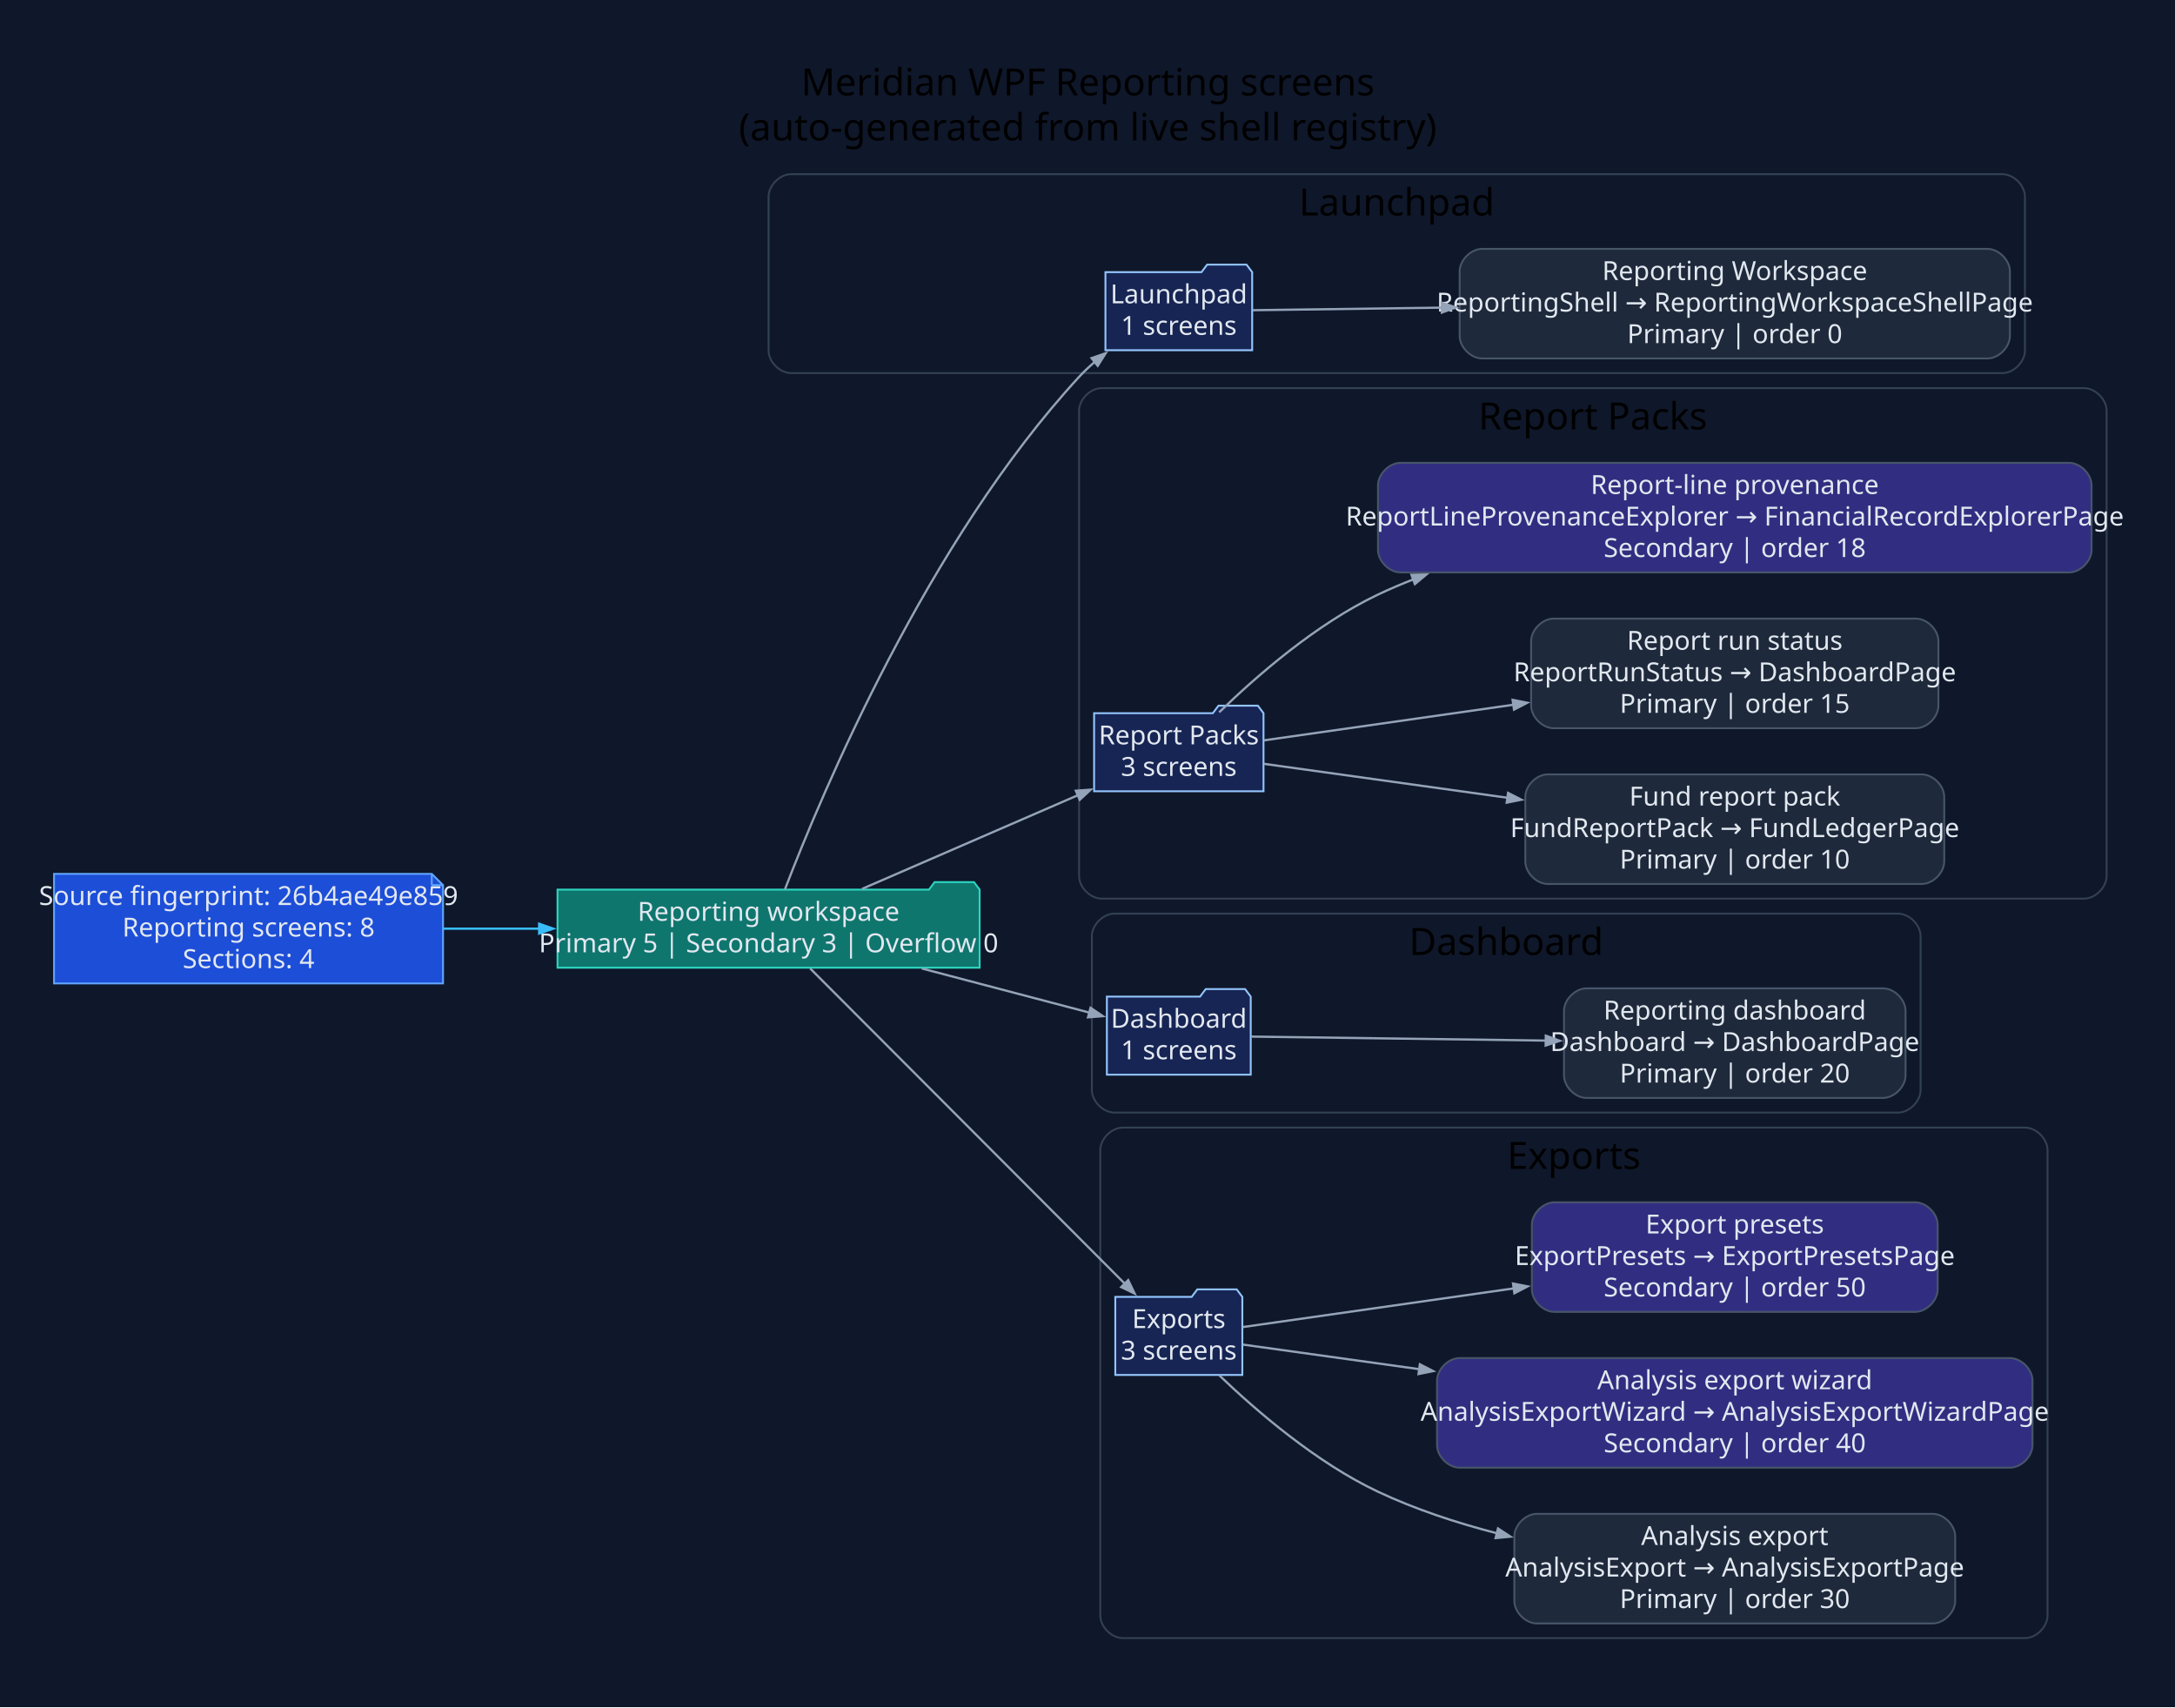
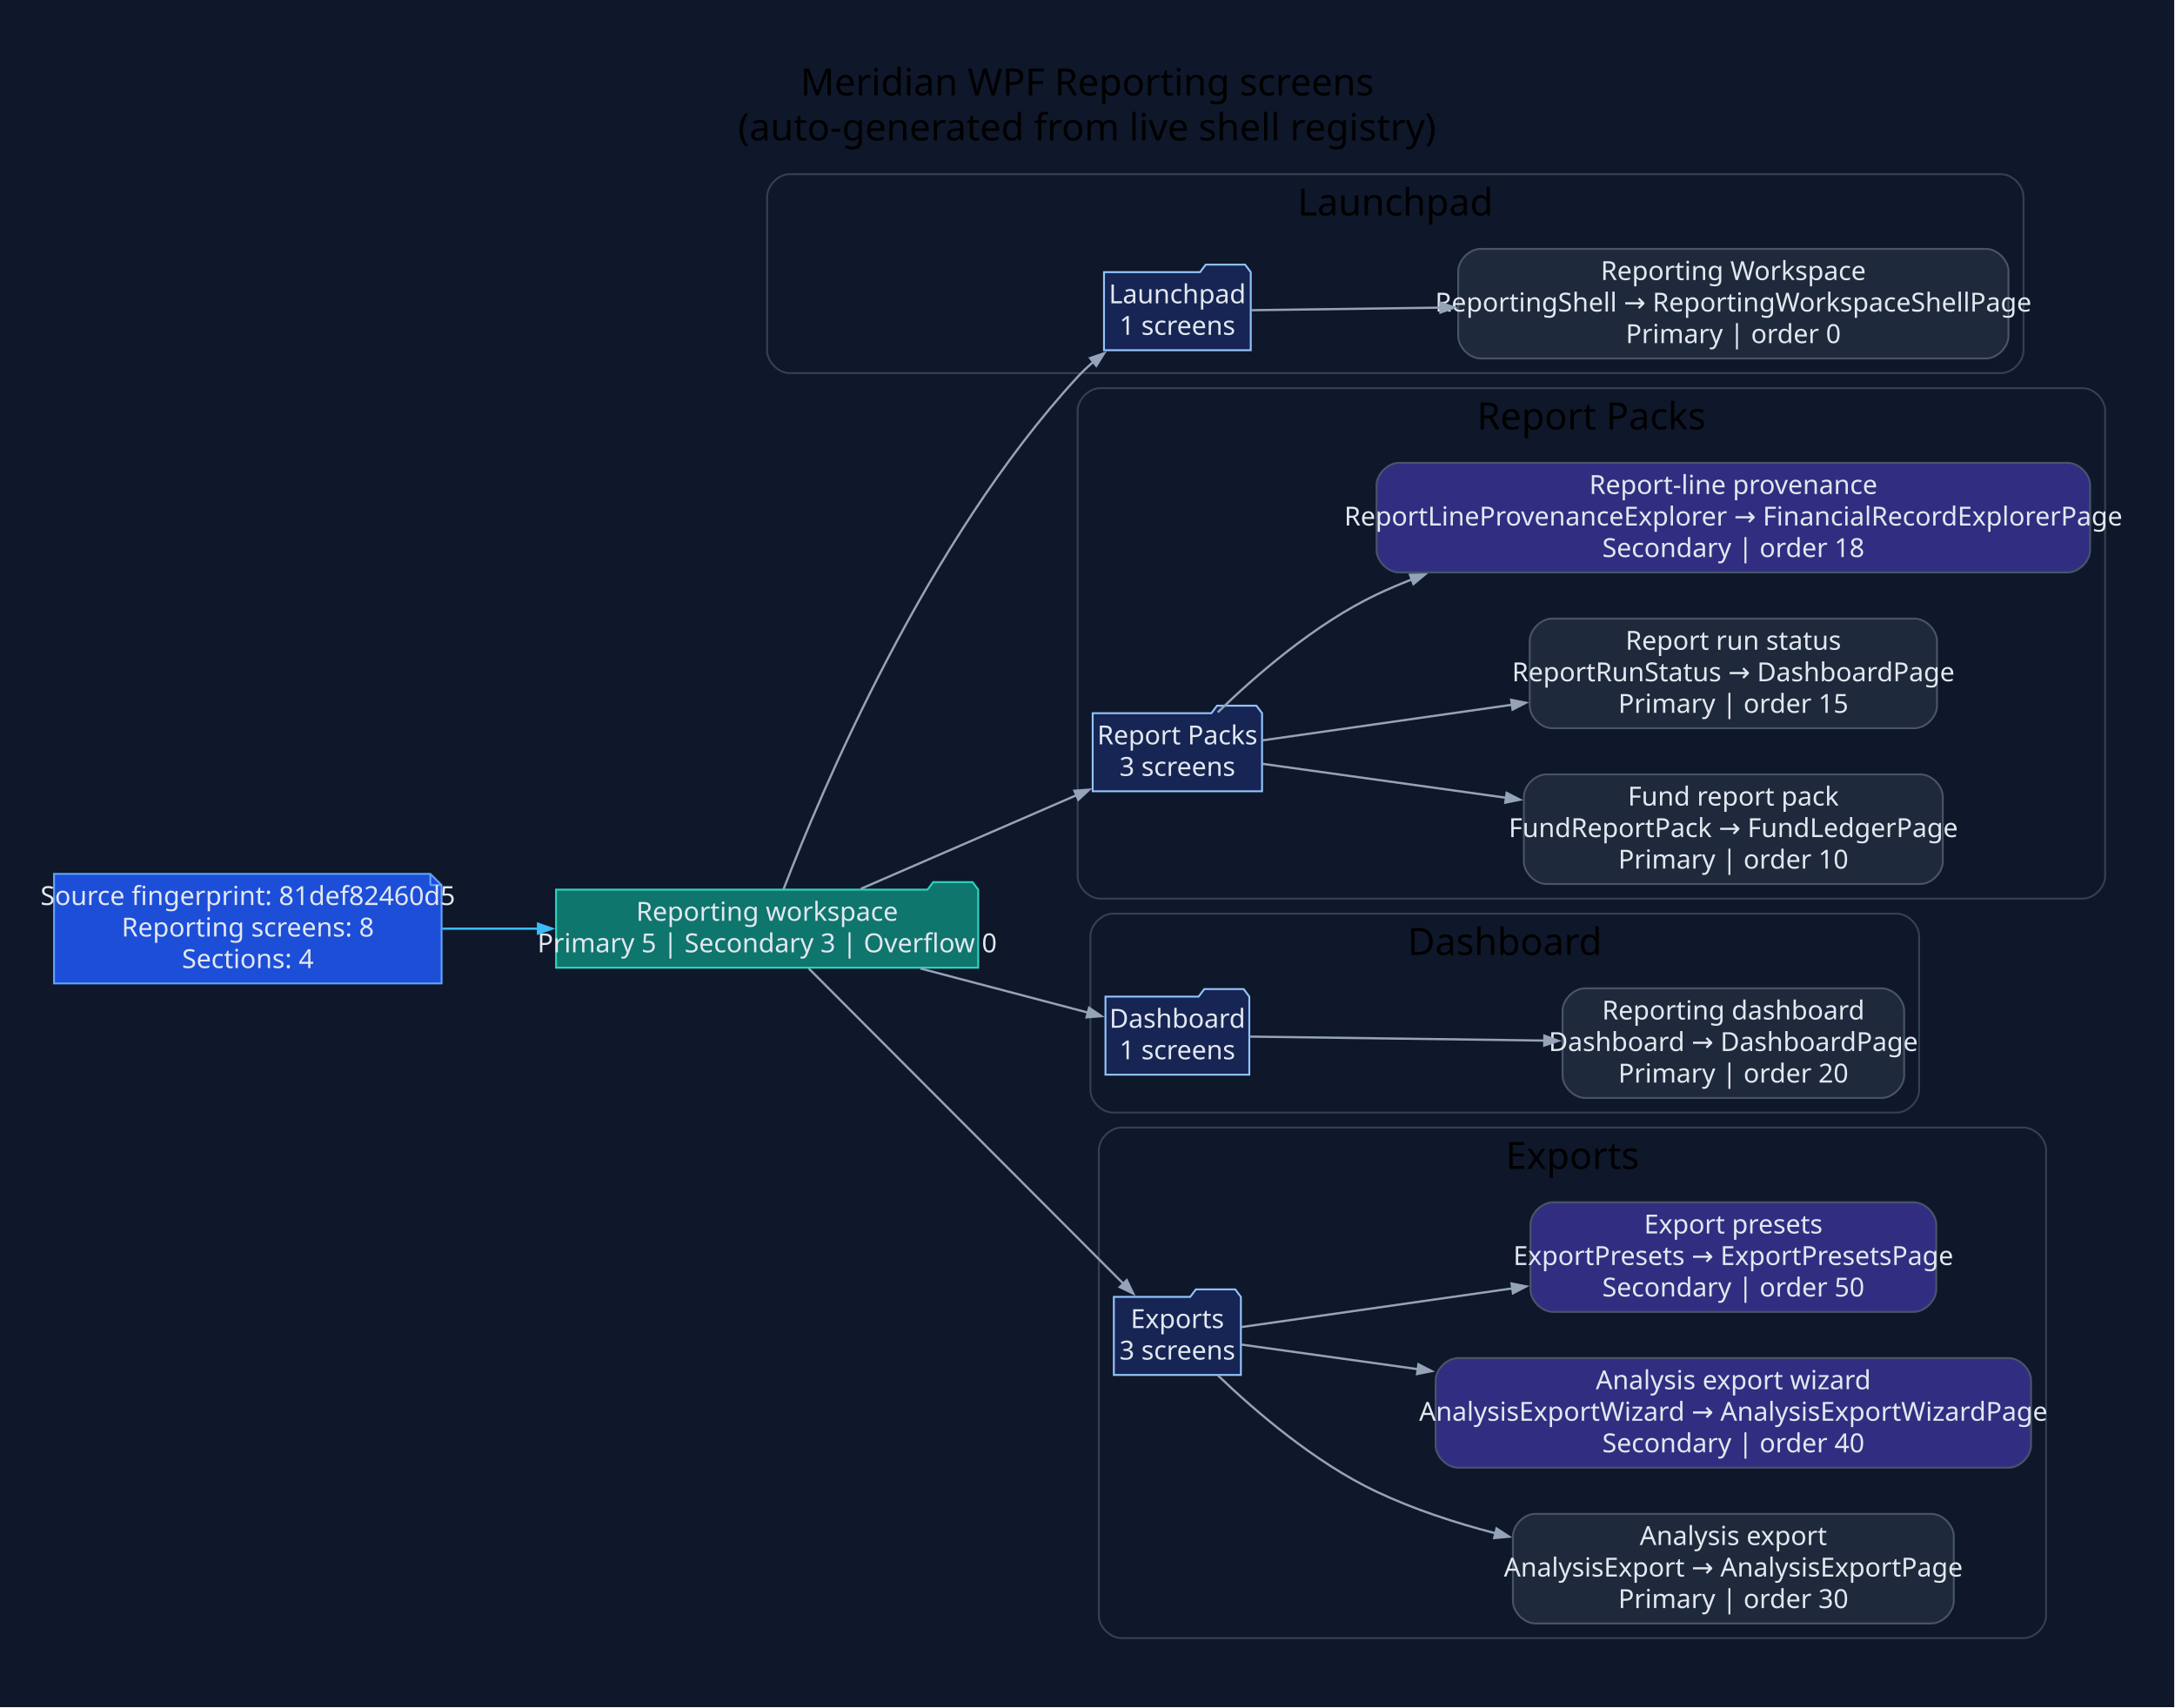
<svg xmlns="http://www.w3.org/2000/svg" width="1159pt" height="910pt" viewBox="0.00 0.00 1159.00 910.00">
  <g id="graph0" class="graph" transform="scale(1 1) rotate(0) translate(28.8 880.8)">
-     <polygon fill="#0f172a" stroke="none" points="-28.8,28.8 -28.8,-880.8 1130.55,-880.8 1130.55,28.8 -28.8,28.8" />
-     <text xml:space="preserve" text-anchor="middle" x="550.87" y="-830" font-family="Segoe UI" font-size="20.00">Meridian WPF Reporting screens</text>
-     <text xml:space="preserve" text-anchor="middle" x="550.87" y="-806" font-family="Segoe UI" font-size="20.00">(auto-generated from live shell registry)</text>
+     <polygon fill="#0f172a" stroke="none" points="-28.8,28.8 -28.8,-880.8 1129.78,-880.8 1129.78,28.8 -28.8,28.8" />
+     <text xml:space="preserve" text-anchor="middle" x="550.49" y="-830" font-family="Segoe UI" font-size="20.00">Meridian WPF Reporting screens</text>
+     <text xml:space="preserve" text-anchor="middle" x="550.49" y="-806" font-family="Segoe UI" font-size="20.00">(auto-generated from live shell registry)</text>
    <g id="clust1" class="cluster">
-       <path fill="#0f172a" stroke="#334155" d="M392.75,-682C392.75,-682 1038.23,-682 1038.23,-682 1044.23,-682 1050.23,-688 1050.23,-694 1050.23,-694 1050.23,-776 1050.23,-776 1050.23,-782 1044.23,-788 1038.23,-788 1038.23,-788 392.75,-788 392.75,-788 386.75,-788 380.75,-782 380.75,-776 380.75,-776 380.75,-694 380.75,-694 380.75,-688 386.75,-682 392.75,-682" />
-       <text xml:space="preserve" text-anchor="middle" x="715.49" y="-766" font-family="Segoe UI" font-size="20.00">Launchpad</text>
+       <path fill="#0f172a" stroke="#334155" d="M391.98,-682C391.98,-682 1037.47,-682 1037.47,-682 1043.47,-682 1049.47,-688 1049.47,-694 1049.47,-694 1049.47,-776 1049.47,-776 1049.47,-782 1043.47,-788 1037.47,-788 1037.47,-788 391.98,-788 391.98,-788 385.98,-788 379.98,-782 379.98,-776 379.98,-776 379.98,-694 379.98,-694 379.98,-688 385.98,-682 391.98,-682" />
+       <text xml:space="preserve" text-anchor="middle" x="714.73" y="-766" font-family="Segoe UI" font-size="20.00">Launchpad</text>
    </g>
    <g id="clust2" class="cluster">
-       <path fill="#0f172a" stroke="#334155" d="M558.22,-402C558.22,-402 1081.75,-402 1081.75,-402 1087.75,-402 1093.75,-408 1093.75,-414 1093.75,-414 1093.75,-662 1093.75,-662 1093.75,-668 1087.75,-674 1081.75,-674 1081.75,-674 558.22,-674 558.22,-674 552.22,-674 546.22,-668 546.22,-662 546.22,-662 546.22,-414 546.22,-414 546.22,-408 552.22,-402 558.22,-402" />
-       <text xml:space="preserve" text-anchor="middle" x="819.99" y="-652" font-family="Segoe UI" font-size="20.00">Report Packs</text>
+       <path fill="#0f172a" stroke="#334155" d="M557.46,-402C557.46,-402 1080.98,-402 1080.98,-402 1086.98,-402 1092.98,-408 1092.98,-414 1092.98,-414 1092.98,-662 1092.98,-662 1092.98,-668 1086.98,-674 1080.98,-674 1080.98,-674 557.46,-674 557.46,-674 551.46,-674 545.46,-668 545.46,-662 545.46,-662 545.46,-414 545.46,-414 545.46,-408 551.46,-402 557.46,-402" />
+       <text xml:space="preserve" text-anchor="middle" x="819.22" y="-652" font-family="Segoe UI" font-size="20.00">Report Packs</text>
    </g>
    <g id="clust3" class="cluster">
-       <path fill="#0f172a" stroke="#334155" d="M565.03,-288C565.03,-288 982.62,-288 982.62,-288 988.62,-288 994.62,-294 994.62,-300 994.62,-300 994.62,-382 994.62,-382 994.62,-388 988.62,-394 982.62,-394 982.62,-394 565.03,-394 565.03,-394 559.03,-394 553.03,-388 553.03,-382 553.03,-382 553.03,-300 553.03,-300 553.03,-294 559.03,-288 565.03,-288" />
-       <text xml:space="preserve" text-anchor="middle" x="773.83" y="-372" font-family="Segoe UI" font-size="20.00">Dashboard</text>
+       <path fill="#0f172a" stroke="#334155" d="M564.27,-288C564.27,-288 981.86,-288 981.86,-288 987.86,-288 993.86,-294 993.86,-300 993.86,-300 993.86,-382 993.86,-382 993.86,-388 987.86,-394 981.86,-394 981.86,-394 564.27,-394 564.27,-394 558.27,-394 552.27,-388 552.27,-382 552.27,-382 552.27,-300 552.27,-300 552.27,-294 558.27,-288 564.27,-288" />
+       <text xml:space="preserve" text-anchor="middle" x="773.06" y="-372" font-family="Segoe UI" font-size="20.00">Dashboard</text>
    </g>
    <g id="clust4" class="cluster">
-       <path fill="#0f172a" stroke="#334155" d="M569.51,-8C569.51,-8 1050.27,-8 1050.27,-8 1056.27,-8 1062.27,-14 1062.27,-20 1062.27,-20 1062.27,-268 1062.27,-268 1062.27,-274 1056.27,-280 1050.27,-280 1050.27,-280 569.51,-280 569.51,-280 563.51,-280 557.51,-274 557.51,-268 557.51,-268 557.51,-20 557.51,-20 557.51,-14 563.51,-8 569.51,-8" />
-       <text xml:space="preserve" text-anchor="middle" x="809.89" y="-258" font-family="Segoe UI" font-size="20.00">Exports</text>
+       <path fill="#0f172a" stroke="#334155" d="M568.74,-8C568.74,-8 1049.51,-8 1049.51,-8 1055.51,-8 1061.51,-14 1061.51,-20 1061.51,-20 1061.51,-268 1061.51,-268 1061.51,-274 1055.51,-280 1049.51,-280 1049.51,-280 568.74,-280 568.74,-280 562.74,-280 556.74,-274 556.74,-268 556.74,-268 556.74,-20 556.74,-20 556.74,-14 562.74,-8 568.74,-8" />
+       <text xml:space="preserve" text-anchor="middle" x="809.12" y="-258" font-family="Segoe UI" font-size="20.00">Exports</text>
    </g>
    <g id="node1" class="node">
-       <polygon fill="#1d4ed8" stroke="#60a5fa" points="201.28,-415.2 0,-415.2 0,-356.8 207.28,-356.8 207.28,-409.2 201.28,-415.2" />
-       <polyline fill="none" stroke="#60a5fa" points="201.28,-415.2 201.28,-409.2" />
-       <polyline fill="none" stroke="#60a5fa" points="207.28,-409.2 201.28,-409.2" />
-       <text xml:space="preserve" text-anchor="middle" x="103.64" y="-398.6" font-family="Segoe UI" font-size="14.00" fill="#e2e8f0">Source fingerprint: 26b4ae49e859</text>
-       <text xml:space="preserve" text-anchor="middle" x="103.64" y="-381.8" font-family="Segoe UI" font-size="14.00" fill="#e2e8f0">Reporting screens: 8</text>
-       <text xml:space="preserve" text-anchor="middle" x="103.64" y="-365" font-family="Segoe UI" font-size="14.00" fill="#e2e8f0">Sections: 4</text>
+       <polygon fill="#1d4ed8" stroke="#60a5fa" points="200.51,-415.2 0,-415.2 0,-356.8 206.51,-356.8 206.51,-409.2 200.51,-415.2" />
+       <polyline fill="none" stroke="#60a5fa" points="200.51,-415.2 200.51,-409.2" />
+       <polyline fill="none" stroke="#60a5fa" points="206.51,-409.2 200.51,-409.2" />
+       <text xml:space="preserve" text-anchor="middle" x="103.26" y="-398.6" font-family="Segoe UI" font-size="14.00" fill="#e2e8f0">Source fingerprint: 81def82460d5</text>
+       <text xml:space="preserve" text-anchor="middle" x="103.26" y="-381.8" font-family="Segoe UI" font-size="14.00" fill="#e2e8f0">Reporting screens: 8</text>
+       <text xml:space="preserve" text-anchor="middle" x="103.26" y="-365" font-family="Segoe UI" font-size="14.00" fill="#e2e8f0">Sections: 4</text>
    </g>
    <g id="node2" class="node">
-       <polygon fill="#0f766e" stroke="#2dd4bf" points="493.22,-406.8 490.22,-410.8 469.22,-410.8 466.22,-406.8 268.28,-406.8 268.28,-365.2 493.22,-365.2 493.22,-406.8" />
-       <text xml:space="preserve" text-anchor="middle" x="380.75" y="-390.2" font-family="Segoe UI" font-size="14.00" fill="#e2e8f0">Reporting workspace</text>
-       <text xml:space="preserve" text-anchor="middle" x="380.75" y="-373.4" font-family="Segoe UI" font-size="14.00" fill="#e2e8f0">Primary 5 | Secondary 3 | Overflow 0</text>
+       <polygon fill="#0f766e" stroke="#2dd4bf" points="492.46,-406.8 489.46,-410.8 468.46,-410.8 465.46,-406.8 267.51,-406.8 267.51,-365.2 492.46,-365.2 492.46,-406.8" />
+       <text xml:space="preserve" text-anchor="middle" x="379.98" y="-390.2" font-family="Segoe UI" font-size="14.00" fill="#e2e8f0">Reporting workspace</text>
+       <text xml:space="preserve" text-anchor="middle" x="379.98" y="-373.4" font-family="Segoe UI" font-size="14.00" fill="#e2e8f0">Primary 5 | Secondary 3 | Overflow 0</text>
    </g>
    <g id="edge1" class="edge">
-       <path fill="none" stroke="#38bdf8" stroke-width="1.2" d="M207.47,-386C224.24,-386 241.74,-386 258.89,-386" />
-       <polygon fill="#38bdf8" stroke="#38bdf8" stroke-width="1.2" points="258.5,-388.63 266,-386 258.5,-383.38 258.5,-388.63" />
+       <path fill="none" stroke="#38bdf8" stroke-width="1.2" d="M206.94,-386C223.69,-386 241.16,-386 258.29,-386" />
+       <polygon fill="#38bdf8" stroke="#38bdf8" stroke-width="1.2" points="257.89,-388.63 265.39,-386 257.89,-383.38 257.89,-388.63" />
    </g>
    <g id="node3" class="node">
-       <polygon fill="#172554" stroke="#93c5fd" points="638.45,-735.8 635.45,-739.8 614.45,-739.8 611.45,-735.8 560.26,-735.8 560.26,-694.2 638.45,-694.2 638.45,-735.8" />
-       <text xml:space="preserve" text-anchor="middle" x="599.36" y="-719.2" font-family="Segoe UI" font-size="14.00" fill="#e2e8f0">Launchpad</text>
-       <text xml:space="preserve" text-anchor="middle" x="599.36" y="-702.4" font-family="Segoe UI" font-size="14.00" fill="#e2e8f0">1 screens</text>
+       <polygon fill="#172554" stroke="#93c5fd" points="637.69,-735.8 634.69,-739.8 613.69,-739.8 610.69,-735.8 559.49,-735.8 559.49,-694.2 637.69,-694.2 637.69,-735.8" />
+       <text xml:space="preserve" text-anchor="middle" x="598.59" y="-719.2" font-family="Segoe UI" font-size="14.00" fill="#e2e8f0">Launchpad</text>
+       <text xml:space="preserve" text-anchor="middle" x="598.59" y="-702.4" font-family="Segoe UI" font-size="14.00" fill="#e2e8f0">1 screens</text>
    </g>
    <g id="edge2" class="edge">
-       <path fill="none" stroke="#94a3b8" stroke-width="1.2" d="M389.49,-406.98C409.2,-458.33 465.55,-592.49 546.22,-680 548.8,-682.8 551.64,-685.48 554.63,-688.03" />
-       <polygon fill="#94a3b8" stroke="#94a3b8" stroke-width="1.2" points="552.88,-689.99 560.39,-692.6 556.14,-685.88 552.88,-689.99" />
+       <path fill="none" stroke="#94a3b8" stroke-width="1.2" d="M388.72,-406.98C408.44,-458.33 464.78,-592.49 545.46,-680 548.04,-682.8 550.88,-685.48 553.87,-688.03" />
+       <polygon fill="#94a3b8" stroke="#94a3b8" stroke-width="1.2" points="552.11,-689.99 559.62,-692.6 555.38,-685.88 552.11,-689.99" />
    </g>
    <g id="node5" class="node">
-       <polygon fill="#172554" stroke="#93c5fd" points="644.49,-500.8 641.49,-504.8 620.49,-504.8 617.49,-500.8 554.22,-500.8 554.22,-459.2 644.49,-459.2 644.49,-500.8" />
-       <text xml:space="preserve" text-anchor="middle" x="599.36" y="-484.2" font-family="Segoe UI" font-size="14.00" fill="#e2e8f0">Report Packs</text>
-       <text xml:space="preserve" text-anchor="middle" x="599.36" y="-467.4" font-family="Segoe UI" font-size="14.00" fill="#e2e8f0">3 screens</text>
+       <polygon fill="#172554" stroke="#93c5fd" points="643.72,-500.8 640.72,-504.8 619.72,-504.8 616.72,-500.8 553.46,-500.8 553.46,-459.2 643.72,-459.2 643.72,-500.8" />
+       <text xml:space="preserve" text-anchor="middle" x="598.59" y="-484.2" font-family="Segoe UI" font-size="14.00" fill="#e2e8f0">Report Packs</text>
+       <text xml:space="preserve" text-anchor="middle" x="598.59" y="-467.4" font-family="Segoe UI" font-size="14.00" fill="#e2e8f0">3 screens</text>
    </g>
    <g id="edge4" class="edge">
-       <path fill="none" stroke="#94a3b8" stroke-width="1.2" d="M430.63,-407.21C464.94,-422.1 510.77,-441.99 545.85,-457.22" />
-       <polygon fill="#94a3b8" stroke="#94a3b8" stroke-width="1.2" points="544.48,-459.48 552.41,-460.06 546.57,-454.67 544.48,-459.48" />
+       <path fill="none" stroke="#94a3b8" stroke-width="1.2" d="M429.87,-407.21C464.17,-422.1 510,-441.99 545.09,-457.22" />
+       <polygon fill="#94a3b8" stroke="#94a3b8" stroke-width="1.2" points="543.72,-459.48 551.64,-460.06 545.81,-454.67 543.72,-459.48" />
    </g>
    <g id="node9" class="node">
-       <polygon fill="#172554" stroke="#93c5fd" points="637.68,-349.8 634.68,-353.8 613.68,-353.8 610.68,-349.8 561.03,-349.8 561.03,-308.2 637.68,-308.2 637.68,-349.8" />
-       <text xml:space="preserve" text-anchor="middle" x="599.36" y="-333.2" font-family="Segoe UI" font-size="14.00" fill="#e2e8f0">Dashboard</text>
-       <text xml:space="preserve" text-anchor="middle" x="599.36" y="-316.4" font-family="Segoe UI" font-size="14.00" fill="#e2e8f0">1 screens</text>
+       <polygon fill="#172554" stroke="#93c5fd" points="636.92,-349.8 633.92,-353.8 612.92,-353.8 609.92,-349.8 560.27,-349.8 560.27,-308.2 636.92,-308.2 636.92,-349.8" />
+       <text xml:space="preserve" text-anchor="middle" x="598.59" y="-333.2" font-family="Segoe UI" font-size="14.00" fill="#e2e8f0">Dashboard</text>
+       <text xml:space="preserve" text-anchor="middle" x="598.59" y="-316.4" font-family="Segoe UI" font-size="14.00" fill="#e2e8f0">1 screens</text>
    </g>
    <g id="edge8" class="edge">
-       <path fill="none" stroke="#94a3b8" stroke-width="1.2" d="M462.41,-364.78C492.53,-356.85 525.72,-348.11 551.76,-341.26" />
-       <polygon fill="#94a3b8" stroke="#94a3b8" stroke-width="1.2" points="552.32,-343.83 558.9,-339.38 550.98,-338.75 552.32,-343.83" />
+       <path fill="none" stroke="#94a3b8" stroke-width="1.2" d="M461.64,-364.78C491.77,-356.85 524.95,-348.11 551,-341.26" />
+       <polygon fill="#94a3b8" stroke="#94a3b8" stroke-width="1.2" points="551.55,-343.83 558.14,-339.38 550.21,-338.75 551.55,-343.83" />
    </g>
    <g id="node11" class="node">
-       <polygon fill="#172554" stroke="#93c5fd" points="633.21,-189.8 630.21,-193.8 609.21,-193.8 606.21,-189.8 565.51,-189.8 565.51,-148.2 633.21,-148.2 633.21,-189.8" />
-       <text xml:space="preserve" text-anchor="middle" x="599.36" y="-173.2" font-family="Segoe UI" font-size="14.00" fill="#e2e8f0">Exports</text>
-       <text xml:space="preserve" text-anchor="middle" x="599.36" y="-156.4" font-family="Segoe UI" font-size="14.00" fill="#e2e8f0">3 screens</text>
+       <polygon fill="#172554" stroke="#93c5fd" points="632.44,-189.8 629.44,-193.8 608.44,-193.8 605.44,-189.8 564.74,-189.8 564.74,-148.2 632.44,-148.2 632.44,-189.8" />
+       <text xml:space="preserve" text-anchor="middle" x="598.59" y="-173.2" font-family="Segoe UI" font-size="14.00" fill="#e2e8f0">Exports</text>
+       <text xml:space="preserve" text-anchor="middle" x="598.59" y="-156.4" font-family="Segoe UI" font-size="14.00" fill="#e2e8f0">3 screens</text>
    </g>
    <g id="edge10" class="edge">
-       <path fill="none" stroke="#94a3b8" stroke-width="1.2" d="M402.91,-364.8C442.3,-325.34 526.83,-240.66 570.69,-196.72" />
-       <polygon fill="#94a3b8" stroke="#94a3b8" stroke-width="1.2" points="572.38,-198.74 575.82,-191.57 568.67,-195.03 572.38,-198.74" />
+       <path fill="none" stroke="#94a3b8" stroke-width="1.2" d="M402.15,-364.8C441.54,-325.34 526.06,-240.66 569.92,-196.72" />
+       <polygon fill="#94a3b8" stroke="#94a3b8" stroke-width="1.2" points="571.62,-198.74 575.06,-191.57 567.9,-195.03 571.62,-198.74" />
    </g>
    <g id="node4" class="node">
-       <path fill="#1e293b" stroke="#475569" d="M1030.23,-748.2C1030.23,-748.2 761.01,-748.2 761.01,-748.2 755.01,-748.2 749.01,-742.2 749.01,-736.2 749.01,-736.2 749.01,-701.8 749.01,-701.8 749.01,-695.8 755.01,-689.8 761.01,-689.8 761.01,-689.8 1030.23,-689.8 1030.23,-689.8 1036.23,-689.8 1042.23,-695.8 1042.23,-701.8 1042.23,-701.8 1042.23,-736.2 1042.23,-736.2 1042.23,-742.2 1036.23,-748.2 1030.23,-748.2" />
-       <text xml:space="preserve" text-anchor="middle" x="895.62" y="-731.6" font-family="Segoe UI" font-size="14.00" fill="#e2e8f0">Reporting Workspace</text>
-       <text xml:space="preserve" text-anchor="middle" x="895.62" y="-714.8" font-family="Segoe UI" font-size="14.00" fill="#e2e8f0">ReportingShell → ReportingWorkspaceShellPage</text>
-       <text xml:space="preserve" text-anchor="middle" x="895.62" y="-698" font-family="Segoe UI" font-size="14.00" fill="#e2e8f0">Primary | order 0</text>
+       <path fill="#1e293b" stroke="#475569" d="M1029.47,-748.2C1029.47,-748.2 760.24,-748.2 760.24,-748.2 754.24,-748.2 748.24,-742.2 748.24,-736.2 748.24,-736.2 748.24,-701.8 748.24,-701.8 748.24,-695.8 754.24,-689.8 760.24,-689.8 760.24,-689.8 1029.47,-689.8 1029.47,-689.8 1035.47,-689.8 1041.47,-695.8 1041.47,-701.8 1041.47,-701.8 1041.47,-736.2 1041.47,-736.2 1041.47,-742.2 1035.47,-748.2 1029.47,-748.2" />
+       <text xml:space="preserve" text-anchor="middle" x="894.85" y="-731.6" font-family="Segoe UI" font-size="14.00" fill="#e2e8f0">Reporting Workspace</text>
+       <text xml:space="preserve" text-anchor="middle" x="894.85" y="-714.8" font-family="Segoe UI" font-size="14.00" fill="#e2e8f0">ReportingShell → ReportingWorkspaceShellPage</text>
+       <text xml:space="preserve" text-anchor="middle" x="894.85" y="-698" font-family="Segoe UI" font-size="14.00" fill="#e2e8f0">Primary | order 0</text>
    </g>
    <g id="edge3" class="edge">
-       <path fill="none" stroke="#94a3b8" stroke-width="1.2" d="M638.83,-715.52C665.22,-715.88 702.15,-716.38 739.76,-716.89" />
-       <polygon fill="#94a3b8" stroke="#94a3b8" stroke-width="1.2" points="739.46,-719.52 747,-716.99 739.53,-714.27 739.46,-719.52" />
+       <path fill="none" stroke="#94a3b8" stroke-width="1.2" d="M638.06,-715.52C664.45,-715.88 701.39,-716.38 739,-716.89" />
+       <polygon fill="#94a3b8" stroke="#94a3b8" stroke-width="1.2" points="738.7,-719.52 746.23,-716.99 738.77,-714.27 738.7,-719.52" />
    </g>
    <g id="node6" class="node">
-       <path fill="#1e293b" stroke="#475569" d="M995.24,-468.2C995.24,-468.2 796,-468.2 796,-468.2 790,-468.2 784,-462.2 784,-456.2 784,-456.2 784,-421.8 784,-421.8 784,-415.8 790,-409.8 796,-409.8 796,-409.8 995.24,-409.8 995.24,-409.8 1001.24,-409.8 1007.24,-415.8 1007.24,-421.8 1007.24,-421.8 1007.24,-456.2 1007.24,-456.2 1007.24,-462.2 1001.24,-468.2 995.24,-468.2" />
-       <text xml:space="preserve" text-anchor="middle" x="895.62" y="-451.6" font-family="Segoe UI" font-size="14.00" fill="#e2e8f0">Fund report pack</text>
-       <text xml:space="preserve" text-anchor="middle" x="895.62" y="-434.8" font-family="Segoe UI" font-size="14.00" fill="#e2e8f0">FundReportPack → FundLedgerPage</text>
-       <text xml:space="preserve" text-anchor="middle" x="895.62" y="-418" font-family="Segoe UI" font-size="14.00" fill="#e2e8f0">Primary | order 10</text>
+       <path fill="#1e293b" stroke="#475569" d="M994.48,-468.2C994.48,-468.2 795.23,-468.2 795.23,-468.2 789.23,-468.2 783.23,-462.2 783.23,-456.2 783.23,-456.2 783.23,-421.8 783.23,-421.8 783.23,-415.8 789.23,-409.8 795.23,-409.8 795.23,-409.8 994.48,-409.8 994.48,-409.8 1000.48,-409.8 1006.48,-415.8 1006.48,-421.8 1006.48,-421.8 1006.48,-456.2 1006.48,-456.2 1006.48,-462.2 1000.48,-468.2 994.48,-468.2" />
+       <text xml:space="preserve" text-anchor="middle" x="894.85" y="-451.6" font-family="Segoe UI" font-size="14.00" fill="#e2e8f0">Fund report pack</text>
+       <text xml:space="preserve" text-anchor="middle" x="894.85" y="-434.8" font-family="Segoe UI" font-size="14.00" fill="#e2e8f0">FundReportPack → FundLedgerPage</text>
+       <text xml:space="preserve" text-anchor="middle" x="894.85" y="-418" font-family="Segoe UI" font-size="14.00" fill="#e2e8f0">Primary | order 10</text>
    </g>
    <g id="edge5" class="edge">
-       <path fill="none" stroke="#94a3b8" stroke-width="1.2" d="M644.73,-473.82C679.2,-469.01 728.7,-462.12 774.56,-455.73" />
-       <polygon fill="#94a3b8" stroke="#94a3b8" stroke-width="1.2" points="774.81,-458.34 781.88,-454.71 774.09,-453.14 774.81,-458.34" />
+       <path fill="none" stroke="#94a3b8" stroke-width="1.2" d="M643.96,-473.82C678.43,-469.01 727.93,-462.12 773.8,-455.73" />
+       <polygon fill="#94a3b8" stroke="#94a3b8" stroke-width="1.2" points="774.05,-458.34 781.12,-454.71 773.32,-453.14 774.05,-458.34" />
    </g>
    <g id="node7" class="node">
-       <path fill="#1e293b" stroke="#475569" d="M992.13,-551.2C992.13,-551.2 799.1,-551.2 799.1,-551.2 793.1,-551.2 787.1,-545.2 787.1,-539.2 787.1,-539.2 787.1,-504.8 787.1,-504.8 787.1,-498.8 793.1,-492.8 799.1,-492.8 799.1,-492.8 992.13,-492.8 992.13,-492.8 998.13,-492.8 1004.13,-498.8 1004.13,-504.8 1004.13,-504.8 1004.13,-539.2 1004.13,-539.2 1004.13,-545.2 998.13,-551.2 992.13,-551.2" />
-       <text xml:space="preserve" text-anchor="middle" x="895.62" y="-534.6" font-family="Segoe UI" font-size="14.00" fill="#e2e8f0">Report run status</text>
-       <text xml:space="preserve" text-anchor="middle" x="895.62" y="-517.8" font-family="Segoe UI" font-size="14.00" fill="#e2e8f0">ReportRunStatus → DashboardPage</text>
-       <text xml:space="preserve" text-anchor="middle" x="895.62" y="-501" font-family="Segoe UI" font-size="14.00" fill="#e2e8f0">Primary | order 15</text>
+       <path fill="#1e293b" stroke="#475569" d="M991.37,-551.2C991.37,-551.2 798.34,-551.2 798.34,-551.2 792.34,-551.2 786.34,-545.2 786.34,-539.2 786.34,-539.2 786.34,-504.8 786.34,-504.8 786.34,-498.8 792.34,-492.8 798.34,-492.8 798.34,-492.8 991.37,-492.8 991.37,-492.8 997.37,-492.8 1003.37,-498.8 1003.37,-504.8 1003.37,-504.8 1003.37,-539.2 1003.37,-539.2 1003.37,-545.2 997.37,-551.2 991.37,-551.2" />
+       <text xml:space="preserve" text-anchor="middle" x="894.85" y="-534.6" font-family="Segoe UI" font-size="14.00" fill="#e2e8f0">Report run status</text>
+       <text xml:space="preserve" text-anchor="middle" x="894.85" y="-517.8" font-family="Segoe UI" font-size="14.00" fill="#e2e8f0">ReportRunStatus → DashboardPage</text>
+       <text xml:space="preserve" text-anchor="middle" x="894.85" y="-501" font-family="Segoe UI" font-size="14.00" fill="#e2e8f0">Primary | order 15</text>
    </g>
    <g id="edge6" class="edge">
-       <path fill="none" stroke="#94a3b8" stroke-width="1.2" d="M644.73,-486.33C680.02,-491.37 731.08,-498.66 777.85,-505.33" />
-       <polygon fill="#94a3b8" stroke="#94a3b8" stroke-width="1.2" points="777.24,-507.9 785.04,-506.36 777.98,-502.7 777.24,-507.9" />
+       <path fill="none" stroke="#94a3b8" stroke-width="1.2" d="M643.96,-486.33C679.26,-491.37 730.31,-498.66 777.09,-505.33" />
+       <polygon fill="#94a3b8" stroke="#94a3b8" stroke-width="1.2" points="776.48,-507.9 784.27,-506.36 777.22,-502.7 776.48,-507.9" />
    </g>
    <g id="node8" class="node">
-       <path fill="#312e81" stroke="#475569" d="M1073.75,-634.2C1073.75,-634.2 717.49,-634.2 717.49,-634.2 711.49,-634.2 705.49,-628.2 705.49,-622.2 705.49,-622.2 705.49,-587.8 705.49,-587.8 705.49,-581.8 711.49,-575.8 717.49,-575.8 717.49,-575.8 1073.75,-575.8 1073.75,-575.8 1079.75,-575.8 1085.75,-581.8 1085.75,-587.8 1085.75,-587.8 1085.75,-622.2 1085.75,-622.2 1085.75,-628.2 1079.75,-634.2 1073.75,-634.2" />
-       <text xml:space="preserve" text-anchor="middle" x="895.62" y="-617.6" font-family="Segoe UI" font-size="14.00" fill="#e2e8f0">Report-line provenance</text>
-       <text xml:space="preserve" text-anchor="middle" x="895.62" y="-600.8" font-family="Segoe UI" font-size="14.00" fill="#e2e8f0">ReportLineProvenanceExplorer → FinancialRecordExplorerPage</text>
-       <text xml:space="preserve" text-anchor="middle" x="895.62" y="-584" font-family="Segoe UI" font-size="14.00" fill="#e2e8f0">Secondary | order 18</text>
+       <path fill="#312e81" stroke="#475569" d="M1072.98,-634.2C1072.98,-634.2 716.72,-634.2 716.72,-634.2 710.72,-634.2 704.72,-628.2 704.72,-622.2 704.72,-622.2 704.72,-587.8 704.72,-587.8 704.72,-581.8 710.72,-575.8 716.72,-575.8 716.72,-575.8 1072.98,-575.8 1072.98,-575.8 1078.98,-575.8 1084.98,-581.8 1084.98,-587.8 1084.98,-587.8 1084.98,-622.2 1084.98,-622.2 1084.98,-628.2 1078.98,-634.2 1072.98,-634.2" />
+       <text xml:space="preserve" text-anchor="middle" x="894.85" y="-617.6" font-family="Segoe UI" font-size="14.00" fill="#e2e8f0">Report-line provenance</text>
+       <text xml:space="preserve" text-anchor="middle" x="894.85" y="-600.8" font-family="Segoe UI" font-size="14.00" fill="#e2e8f0">ReportLineProvenanceExplorer → FinancialRecordExplorerPage</text>
+       <text xml:space="preserve" text-anchor="middle" x="894.85" y="-584" font-family="Segoe UI" font-size="14.00" fill="#e2e8f0">Secondary | order 18</text>
    </g>
    <g id="edge7" class="edge">
-       <path fill="none" stroke="#94a3b8" stroke-width="1.2" d="M620.88,-501.28C640.73,-520.58 672.57,-548.35 705.49,-564 711.68,-566.94 718.08,-569.67 724.62,-572.21" />
-       <polygon fill="#94a3b8" stroke="#94a3b8" stroke-width="1.2" points="723.33,-574.53 731.27,-574.69 725.16,-569.61 723.33,-574.53" />
+       <path fill="none" stroke="#94a3b8" stroke-width="1.2" d="M620.12,-501.28C639.97,-520.58 671.81,-548.35 704.72,-564 710.91,-566.94 717.31,-569.67 723.85,-572.21" />
+       <polygon fill="#94a3b8" stroke="#94a3b8" stroke-width="1.2" points="722.56,-574.53 730.51,-574.69 724.4,-569.61 722.56,-574.53" />
    </g>
    <g id="node10" class="node">
-       <path fill="#1e293b" stroke="#475569" d="M974.62,-354.2C974.62,-354.2 816.61,-354.2 816.61,-354.2 810.61,-354.2 804.61,-348.2 804.61,-342.2 804.61,-342.2 804.61,-307.8 804.61,-307.8 804.61,-301.8 810.61,-295.8 816.61,-295.8 816.61,-295.8 974.62,-295.8 974.62,-295.8 980.62,-295.8 986.62,-301.8 986.62,-307.8 986.62,-307.8 986.62,-342.2 986.62,-342.2 986.62,-348.2 980.62,-354.2 974.62,-354.2" />
-       <text xml:space="preserve" text-anchor="middle" x="895.62" y="-337.6" font-family="Segoe UI" font-size="14.00" fill="#e2e8f0">Reporting dashboard</text>
-       <text xml:space="preserve" text-anchor="middle" x="895.62" y="-320.8" font-family="Segoe UI" font-size="14.00" fill="#e2e8f0">Dashboard → DashboardPage</text>
-       <text xml:space="preserve" text-anchor="middle" x="895.62" y="-304" font-family="Segoe UI" font-size="14.00" fill="#e2e8f0">Primary | order 20</text>
+       <path fill="#1e293b" stroke="#475569" d="M973.86,-354.2C973.86,-354.2 815.85,-354.2 815.85,-354.2 809.85,-354.2 803.85,-348.2 803.85,-342.2 803.85,-342.2 803.85,-307.8 803.85,-307.8 803.85,-301.8 809.85,-295.8 815.85,-295.8 815.85,-295.8 973.86,-295.8 973.86,-295.8 979.86,-295.8 985.86,-301.8 985.86,-307.8 985.86,-307.8 985.86,-342.2 985.86,-342.2 985.86,-348.2 979.86,-354.2 973.86,-354.2" />
+       <text xml:space="preserve" text-anchor="middle" x="894.85" y="-337.6" font-family="Segoe UI" font-size="14.00" fill="#e2e8f0">Reporting dashboard</text>
+       <text xml:space="preserve" text-anchor="middle" x="894.85" y="-320.8" font-family="Segoe UI" font-size="14.00" fill="#e2e8f0">Dashboard → DashboardPage</text>
+       <text xml:space="preserve" text-anchor="middle" x="894.85" y="-304" font-family="Segoe UI" font-size="14.00" fill="#e2e8f0">Primary | order 20</text>
    </g>
    <g id="edge9" class="edge">
-       <path fill="none" stroke="#94a3b8" stroke-width="1.2" d="M637.92,-328.49C677.32,-327.95 740.91,-327.09 794.93,-326.36" />
-       <polygon fill="#94a3b8" stroke="#94a3b8" stroke-width="1.2" points="794.93,-328.98 802.39,-326.25 794.85,-323.73 794.93,-328.98" />
+       <path fill="none" stroke="#94a3b8" stroke-width="1.2" d="M637.16,-328.49C676.56,-327.95 740.14,-327.09 794.17,-326.36" />
+       <polygon fill="#94a3b8" stroke="#94a3b8" stroke-width="1.2" points="794.16,-328.98 801.62,-326.25 794.09,-323.73 794.16,-328.98" />
    </g>
    <g id="node12" class="node">
-       <path fill="#1e293b" stroke="#475569" d="M1001.08,-74.2C1001.08,-74.2 790.16,-74.2 790.16,-74.2 784.16,-74.2 778.16,-68.2 778.16,-62.2 778.16,-62.2 778.16,-27.8 778.16,-27.8 778.16,-21.8 784.16,-15.8 790.16,-15.8 790.16,-15.8 1001.08,-15.8 1001.08,-15.8 1007.08,-15.8 1013.08,-21.8 1013.08,-27.8 1013.08,-27.8 1013.08,-62.2 1013.08,-62.2 1013.08,-68.2 1007.08,-74.2 1001.08,-74.2" />
-       <text xml:space="preserve" text-anchor="middle" x="895.62" y="-57.6" font-family="Segoe UI" font-size="14.00" fill="#e2e8f0">Analysis export</text>
-       <text xml:space="preserve" text-anchor="middle" x="895.62" y="-40.8" font-family="Segoe UI" font-size="14.00" fill="#e2e8f0">AnalysisExport → AnalysisExportPage</text>
-       <text xml:space="preserve" text-anchor="middle" x="895.62" y="-24" font-family="Segoe UI" font-size="14.00" fill="#e2e8f0">Primary | order 30</text>
+       <path fill="#1e293b" stroke="#475569" d="M1000.31,-74.2C1000.31,-74.2 789.39,-74.2 789.39,-74.2 783.39,-74.2 777.39,-68.2 777.39,-62.2 777.39,-62.2 777.39,-27.8 777.39,-27.8 777.39,-21.8 783.39,-15.8 789.39,-15.8 789.39,-15.8 1000.31,-15.8 1000.31,-15.8 1006.31,-15.8 1012.31,-21.8 1012.31,-27.8 1012.31,-27.8 1012.31,-62.2 1012.31,-62.2 1012.31,-68.2 1006.31,-74.2 1000.31,-74.2" />
+       <text xml:space="preserve" text-anchor="middle" x="894.85" y="-57.6" font-family="Segoe UI" font-size="14.00" fill="#e2e8f0">Analysis export</text>
+       <text xml:space="preserve" text-anchor="middle" x="894.85" y="-40.8" font-family="Segoe UI" font-size="14.00" fill="#e2e8f0">AnalysisExport → AnalysisExportPage</text>
+       <text xml:space="preserve" text-anchor="middle" x="894.85" y="-24" font-family="Segoe UI" font-size="14.00" fill="#e2e8f0">Primary | order 30</text>
    </g>
    <g id="edge11" class="edge">
-       <path fill="none" stroke="#94a3b8" stroke-width="1.2" d="M620.93,-147.99C640.82,-128.92 672.68,-101.48 705.49,-86 725.25,-76.68 747.18,-69.44 768.9,-63.84" />
-       <polygon fill="#94a3b8" stroke="#94a3b8" stroke-width="1.2" points="769.45,-66.41 776.09,-62.05 768.18,-61.31 769.45,-66.41" />
+       <path fill="none" stroke="#94a3b8" stroke-width="1.2" d="M620.17,-147.99C640.05,-128.92 671.92,-101.48 704.72,-86 724.49,-76.68 746.41,-69.44 768.13,-63.84" />
+       <polygon fill="#94a3b8" stroke="#94a3b8" stroke-width="1.2" points="768.68,-66.41 775.33,-62.05 767.42,-61.31 768.68,-66.41" />
    </g>
    <g id="node13" class="node">
-       <path fill="#312e81" stroke="#475569" d="M1042.27,-157.2C1042.27,-157.2 748.97,-157.2 748.97,-157.2 742.97,-157.2 736.97,-151.2 736.97,-145.2 736.97,-145.2 736.97,-110.8 736.97,-110.8 736.97,-104.8 742.97,-98.8 748.97,-98.8 748.97,-98.8 1042.27,-98.8 1042.27,-98.8 1048.27,-98.8 1054.27,-104.8 1054.27,-110.8 1054.27,-110.8 1054.27,-145.2 1054.27,-145.2 1054.27,-151.2 1048.27,-157.2 1042.27,-157.2" />
-       <text xml:space="preserve" text-anchor="middle" x="895.62" y="-140.6" font-family="Segoe UI" font-size="14.00" fill="#e2e8f0">Analysis export wizard</text>
-       <text xml:space="preserve" text-anchor="middle" x="895.62" y="-123.8" font-family="Segoe UI" font-size="14.00" fill="#e2e8f0">AnalysisExportWizard → AnalysisExportWizardPage</text>
-       <text xml:space="preserve" text-anchor="middle" x="895.62" y="-107" font-family="Segoe UI" font-size="14.00" fill="#e2e8f0">Secondary | order 40</text>
+       <path fill="#312e81" stroke="#475569" d="M1041.51,-157.2C1041.51,-157.2 748.2,-157.2 748.2,-157.2 742.2,-157.2 736.2,-151.2 736.2,-145.2 736.2,-145.2 736.2,-110.8 736.2,-110.8 736.2,-104.8 742.2,-98.8 748.2,-98.8 748.2,-98.8 1041.51,-98.8 1041.51,-98.8 1047.51,-98.8 1053.51,-104.8 1053.51,-110.8 1053.51,-110.8 1053.51,-145.2 1053.51,-145.2 1053.51,-151.2 1047.51,-157.2 1041.51,-157.2" />
+       <text xml:space="preserve" text-anchor="middle" x="894.85" y="-140.6" font-family="Segoe UI" font-size="14.00" fill="#e2e8f0">Analysis export wizard</text>
+       <text xml:space="preserve" text-anchor="middle" x="894.85" y="-123.8" font-family="Segoe UI" font-size="14.00" fill="#e2e8f0">AnalysisExportWizard → AnalysisExportWizardPage</text>
+       <text xml:space="preserve" text-anchor="middle" x="894.85" y="-107" font-family="Segoe UI" font-size="14.00" fill="#e2e8f0">Secondary | order 40</text>
    </g>
    <g id="edge12" class="edge">
-       <path fill="none" stroke="#94a3b8" stroke-width="1.2" d="M633.54,-164.38C657.44,-161.05 691.68,-156.28 727.53,-151.28" />
-       <polygon fill="#94a3b8" stroke="#94a3b8" stroke-width="1.2" points="727.81,-153.89 734.88,-150.26 727.09,-148.69 727.81,-153.89" />
+       <path fill="none" stroke="#94a3b8" stroke-width="1.2" d="M632.77,-164.38C656.68,-161.05 690.92,-156.28 726.77,-151.28" />
+       <polygon fill="#94a3b8" stroke="#94a3b8" stroke-width="1.2" points="727.05,-153.89 734.11,-150.26 726.32,-148.69 727.05,-153.89" />
    </g>
    <g id="node14" class="node">
-       <path fill="#312e81" stroke="#475569" d="M991.74,-240.2C991.74,-240.2 799.5,-240.2 799.5,-240.2 793.5,-240.2 787.5,-234.2 787.5,-228.2 787.5,-228.2 787.5,-193.8 787.5,-193.8 787.5,-187.8 793.5,-181.8 799.5,-181.8 799.5,-181.8 991.74,-181.8 991.74,-181.8 997.74,-181.8 1003.74,-187.8 1003.74,-193.8 1003.74,-193.8 1003.74,-228.2 1003.74,-228.2 1003.74,-234.2 997.74,-240.2 991.74,-240.2" />
-       <text xml:space="preserve" text-anchor="middle" x="895.62" y="-223.6" font-family="Segoe UI" font-size="14.00" fill="#e2e8f0">Export presets</text>
-       <text xml:space="preserve" text-anchor="middle" x="895.62" y="-206.8" font-family="Segoe UI" font-size="14.00" fill="#e2e8f0">ExportPresets → ExportPresetsPage</text>
-       <text xml:space="preserve" text-anchor="middle" x="895.62" y="-190" font-family="Segoe UI" font-size="14.00" fill="#e2e8f0">Secondary | order 50</text>
+       <path fill="#312e81" stroke="#475569" d="M990.98,-240.2C990.98,-240.2 798.73,-240.2 798.73,-240.2 792.73,-240.2 786.73,-234.2 786.73,-228.2 786.73,-228.2 786.73,-193.8 786.73,-193.8 786.73,-187.8 792.73,-181.8 798.73,-181.8 798.73,-181.8 990.98,-181.8 990.98,-181.8 996.98,-181.8 1002.98,-187.8 1002.98,-193.8 1002.98,-193.8 1002.98,-228.2 1002.98,-228.2 1002.98,-234.2 996.98,-240.2 990.98,-240.2" />
+       <text xml:space="preserve" text-anchor="middle" x="894.85" y="-223.6" font-family="Segoe UI" font-size="14.00" fill="#e2e8f0">Export presets</text>
+       <text xml:space="preserve" text-anchor="middle" x="894.85" y="-206.8" font-family="Segoe UI" font-size="14.00" fill="#e2e8f0">ExportPresets → ExportPresetsPage</text>
+       <text xml:space="preserve" text-anchor="middle" x="894.85" y="-190" font-family="Segoe UI" font-size="14.00" fill="#e2e8f0">Secondary | order 50</text>
    </g>
    <g id="edge13" class="edge">
-       <path fill="none" stroke="#94a3b8" stroke-width="1.2" d="M633.54,-173.74C668.64,-178.75 726.02,-186.94 778.06,-194.36" />
-       <polygon fill="#94a3b8" stroke="#94a3b8" stroke-width="1.2" points="777.44,-196.93 785.24,-195.39 778.18,-191.73 777.44,-196.93" />
+       <path fill="none" stroke="#94a3b8" stroke-width="1.2" d="M632.77,-173.74C667.87,-178.75 725.25,-186.94 777.3,-194.36" />
+       <polygon fill="#94a3b8" stroke="#94a3b8" stroke-width="1.2" points="776.68,-196.93 784.47,-195.39 777.42,-191.73 776.68,-196.93" />
    </g>
  </g>
</svg>
